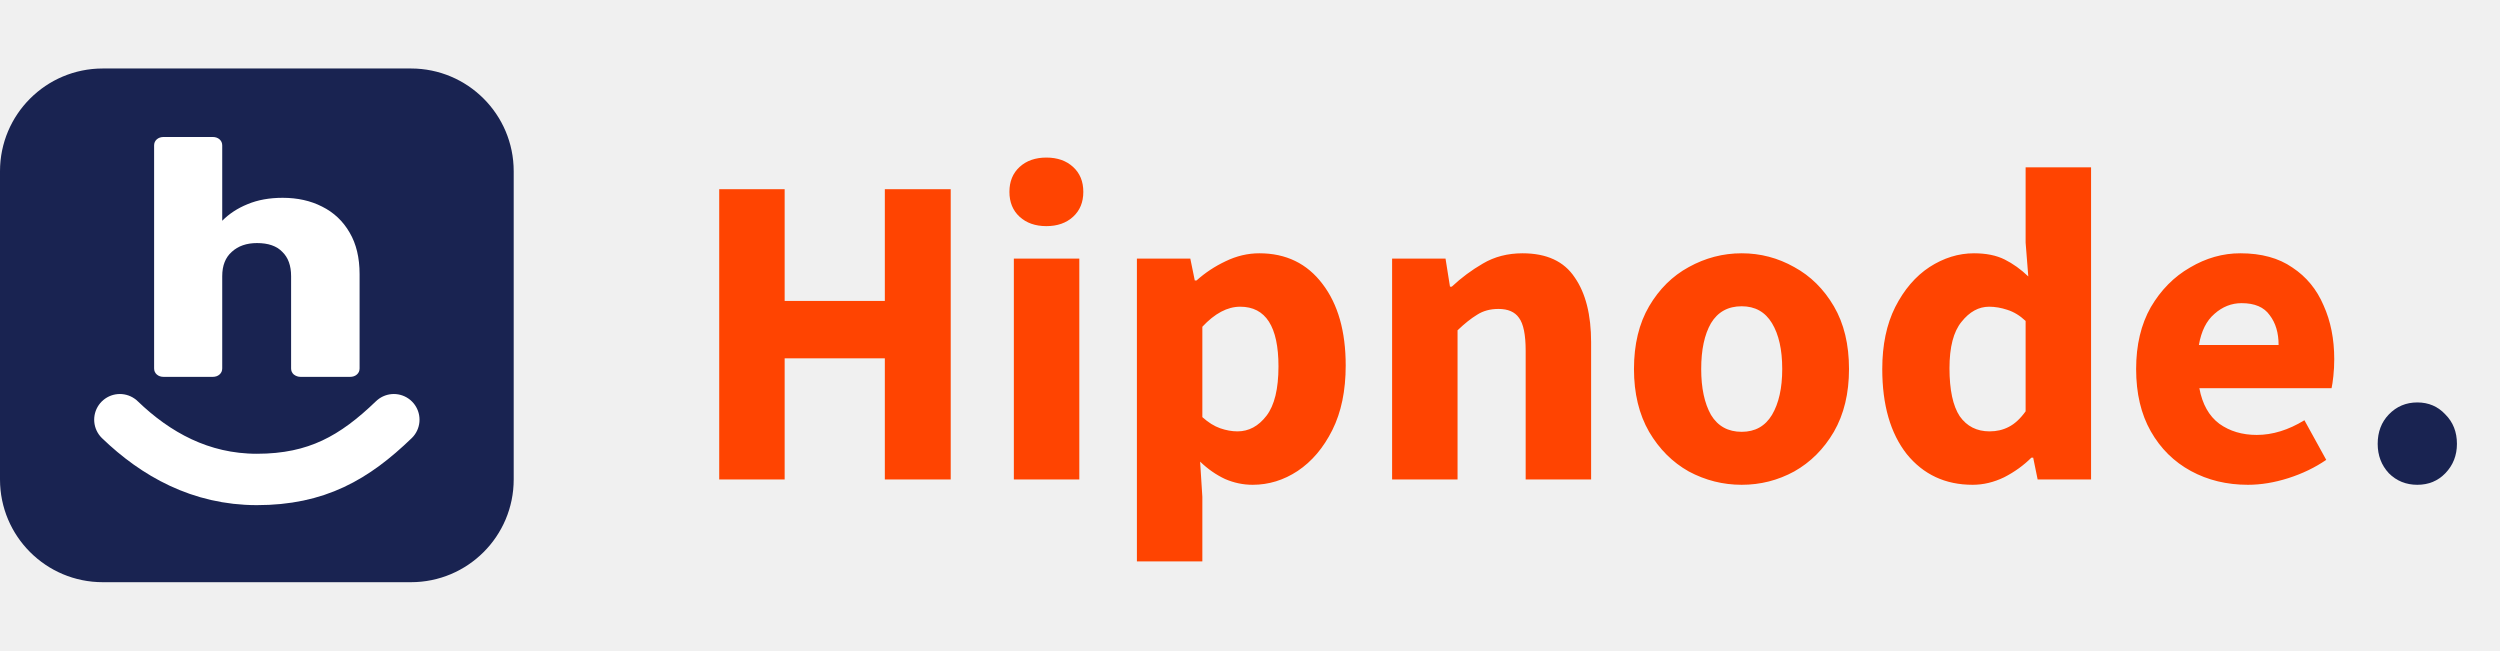
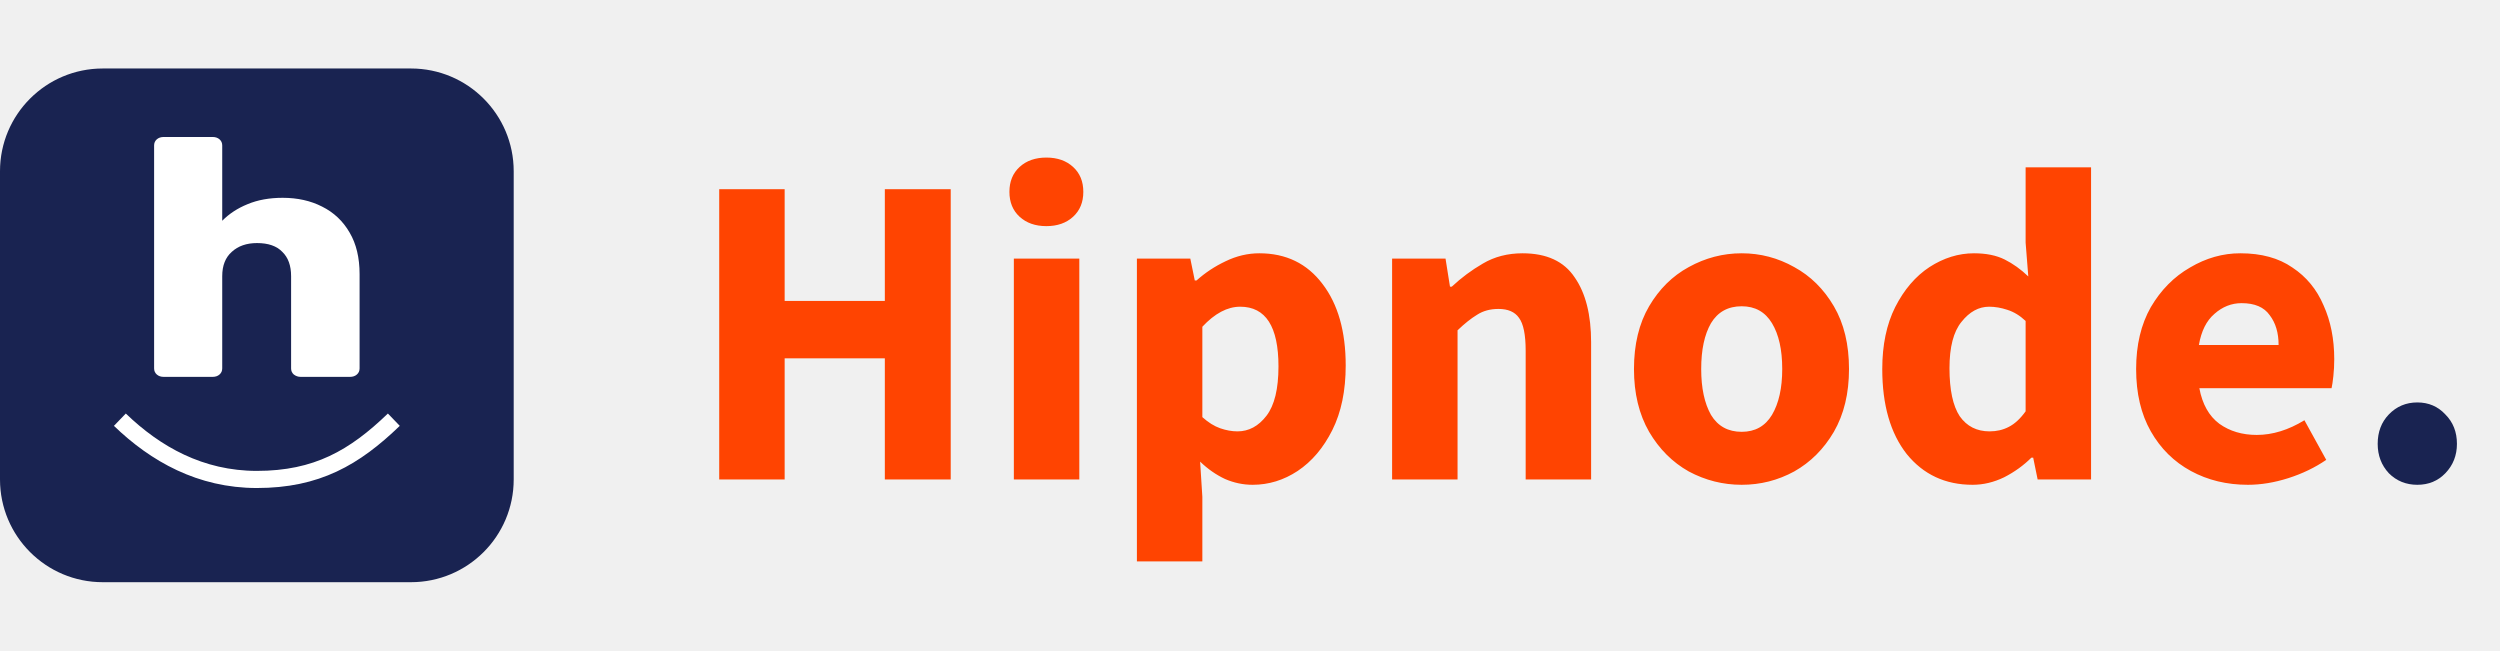
<svg xmlns="http://www.w3.org/2000/svg" width="146" height="38" viewBox="0 0 146 38" fill="none">
  <rect y="4" width="30" height="30" rx="6" fill="#192351" />
  <path d="M9.559 22.009C9.395 22.009 9.261 21.963 9.156 21.87C9.052 21.778 9 21.66 9 21.515V8.493C9 8.349 9.052 8.23 9.156 8.138C9.261 8.046 9.395 8 9.559 8H12.419C12.583 8 12.717 8.046 12.821 8.138C12.925 8.23 12.978 8.349 12.978 8.493V12.893C13.38 12.485 13.871 12.163 14.453 11.926C15.048 11.676 15.734 11.552 16.508 11.552C17.372 11.552 18.14 11.723 18.81 12.065C19.495 12.406 20.032 12.913 20.419 13.584C20.806 14.241 21 15.05 21 16.011V21.515C21 21.66 20.948 21.778 20.844 21.87C20.739 21.963 20.605 22.009 20.441 22.009H17.559C17.41 22.009 17.276 21.963 17.156 21.87C17.052 21.778 17 21.66 17 21.515V16.129C17 15.511 16.829 15.037 16.486 14.708C16.158 14.366 15.667 14.195 15.011 14.195C14.4 14.195 13.909 14.366 13.536 14.708C13.164 15.037 12.978 15.511 12.978 16.129V21.515C12.978 21.66 12.925 21.778 12.821 21.87C12.717 21.963 12.583 22.009 12.419 22.009H9.559Z" fill="white" />
-   <path d="M23 24.51C20.699 26.729 18.5 28 15 28C11.714 28 9.09 26.525 7 24.51" stroke="white" stroke-width="3" stroke-linecap="round" />
+   <path d="M23 24.51C20.699 26.729 18.5 28 15 28C11.714 28 9.09 26.525 7 24.51" stroke="white" strokeWidth="3" strokeLinecap="round" />
  <path d="M42.002 28V11.048H45.824V17.574H51.674V11.048H55.522V28H51.674V20.928H45.824V28H42.002ZM59.209 28V15.104H63.032V28H59.209ZM61.108 13.206C60.466 13.206 59.946 13.024 59.547 12.66C59.149 12.296 58.95 11.811 58.95 11.204C58.95 10.597 59.149 10.112 59.547 9.748C59.946 9.384 60.466 9.202 61.108 9.202C61.749 9.202 62.269 9.384 62.667 9.748C63.066 10.112 63.266 10.597 63.266 11.204C63.266 11.811 63.066 12.296 62.667 12.66C62.269 13.024 61.749 13.206 61.108 13.206ZM66.395 32.784V15.104H69.515L69.775 16.378H69.879C70.382 15.927 70.945 15.555 71.569 15.26C72.21 14.948 72.869 14.792 73.545 14.792C75.105 14.792 76.336 15.39 77.237 16.586C78.138 17.765 78.589 19.351 78.589 21.344C78.589 22.817 78.329 24.074 77.809 25.114C77.289 26.154 76.613 26.951 75.781 27.506C74.966 28.043 74.091 28.312 73.155 28.312C72.6 28.312 72.063 28.199 71.543 27.974C71.023 27.731 70.538 27.393 70.087 26.96L70.217 29.014V32.784H66.395ZM72.271 25.192C72.93 25.192 73.493 24.889 73.961 24.282C74.429 23.675 74.663 22.713 74.663 21.396C74.663 19.073 73.918 17.912 72.427 17.912C71.682 17.912 70.945 18.302 70.217 19.082V24.36C70.564 24.672 70.91 24.889 71.257 25.01C71.604 25.131 71.942 25.192 72.271 25.192ZM81.299 28V15.104H84.419L84.679 16.742H84.783C85.338 16.222 85.945 15.771 86.603 15.39C87.279 14.991 88.051 14.792 88.917 14.792C90.321 14.792 91.335 15.26 91.959 16.196C92.601 17.115 92.921 18.38 92.921 19.992V28H89.099V20.486C89.099 19.55 88.969 18.909 88.709 18.562C88.467 18.215 88.068 18.042 87.513 18.042C87.028 18.042 86.612 18.155 86.265 18.38C85.919 18.588 85.537 18.891 85.121 19.29V28H81.299ZM101.716 28.312C100.624 28.312 99.593 28.052 98.622 27.532C97.669 26.995 96.898 26.223 96.308 25.218C95.719 24.195 95.424 22.973 95.424 21.552C95.424 20.113 95.719 18.891 96.308 17.886C96.898 16.881 97.669 16.118 98.622 15.598C99.593 15.061 100.624 14.792 101.716 14.792C102.808 14.792 103.831 15.061 104.784 15.598C105.738 16.118 106.509 16.881 107.098 17.886C107.688 18.891 107.982 20.113 107.982 21.552C107.982 22.973 107.688 24.195 107.098 25.218C106.509 26.223 105.738 26.995 104.784 27.532C103.831 28.052 102.808 28.312 101.716 28.312ZM101.716 25.218C102.496 25.218 103.086 24.889 103.484 24.23C103.883 23.554 104.082 22.661 104.082 21.552C104.082 20.425 103.883 19.533 103.484 18.874C103.086 18.215 102.496 17.886 101.716 17.886C100.919 17.886 100.321 18.215 99.922 18.874C99.541 19.533 99.35 20.425 99.35 21.552C99.35 22.661 99.541 23.554 99.922 24.23C100.321 24.889 100.919 25.218 101.716 25.218ZM115.202 28.312C113.607 28.312 112.325 27.714 111.354 26.518C110.401 25.305 109.924 23.649 109.924 21.552C109.924 20.148 110.175 18.943 110.678 17.938C111.198 16.915 111.865 16.135 112.68 15.598C113.512 15.061 114.379 14.792 115.28 14.792C115.991 14.792 116.589 14.913 117.074 15.156C117.559 15.399 118.019 15.728 118.452 16.144L118.296 14.168V9.774H122.118V28H118.998L118.738 26.726H118.634C118.183 27.177 117.655 27.558 117.048 27.87C116.441 28.165 115.826 28.312 115.202 28.312ZM116.19 25.192C116.606 25.192 116.979 25.105 117.308 24.932C117.655 24.759 117.984 24.455 118.296 24.022V18.744C117.967 18.432 117.611 18.215 117.23 18.094C116.866 17.973 116.511 17.912 116.164 17.912C115.557 17.912 115.02 18.207 114.552 18.796C114.084 19.368 113.85 20.269 113.85 21.5C113.85 22.765 114.049 23.701 114.448 24.308C114.864 24.897 115.445 25.192 116.19 25.192ZM131.276 28.312C130.046 28.312 128.936 28.043 127.948 27.506C126.96 26.969 126.18 26.197 125.608 25.192C125.036 24.187 124.75 22.973 124.75 21.552C124.75 20.148 125.036 18.943 125.608 17.938C126.198 16.933 126.96 16.161 127.896 15.624C128.832 15.069 129.812 14.792 130.834 14.792C132.065 14.792 133.079 15.069 133.876 15.624C134.691 16.161 135.298 16.898 135.696 17.834C136.112 18.753 136.32 19.801 136.32 20.98C136.32 21.309 136.303 21.639 136.268 21.968C136.234 22.28 136.199 22.514 136.164 22.67H128.442C128.616 23.606 129.006 24.299 129.612 24.75C130.219 25.183 130.947 25.4 131.796 25.4C132.715 25.4 133.642 25.114 134.578 24.542L135.852 26.856C135.194 27.307 134.457 27.662 133.642 27.922C132.828 28.182 132.039 28.312 131.276 28.312ZM128.416 20.148H133.07C133.07 19.437 132.897 18.857 132.55 18.406C132.221 17.938 131.675 17.704 130.912 17.704C130.323 17.704 129.794 17.912 129.326 18.328C128.858 18.727 128.555 19.333 128.416 20.148Z" fill="#FF4401" />
  <path d="M141.171 28.312C140.513 28.312 139.958 28.087 139.507 27.636C139.074 27.168 138.857 26.596 138.857 25.92C138.857 25.227 139.074 24.655 139.507 24.204C139.958 23.736 140.513 23.502 141.171 23.502C141.83 23.502 142.376 23.736 142.809 24.204C143.26 24.655 143.485 25.227 143.485 25.92C143.485 26.596 143.26 27.168 142.809 27.636C142.376 28.087 141.83 28.312 141.171 28.312Z" fill="#192351" />
</svg>
